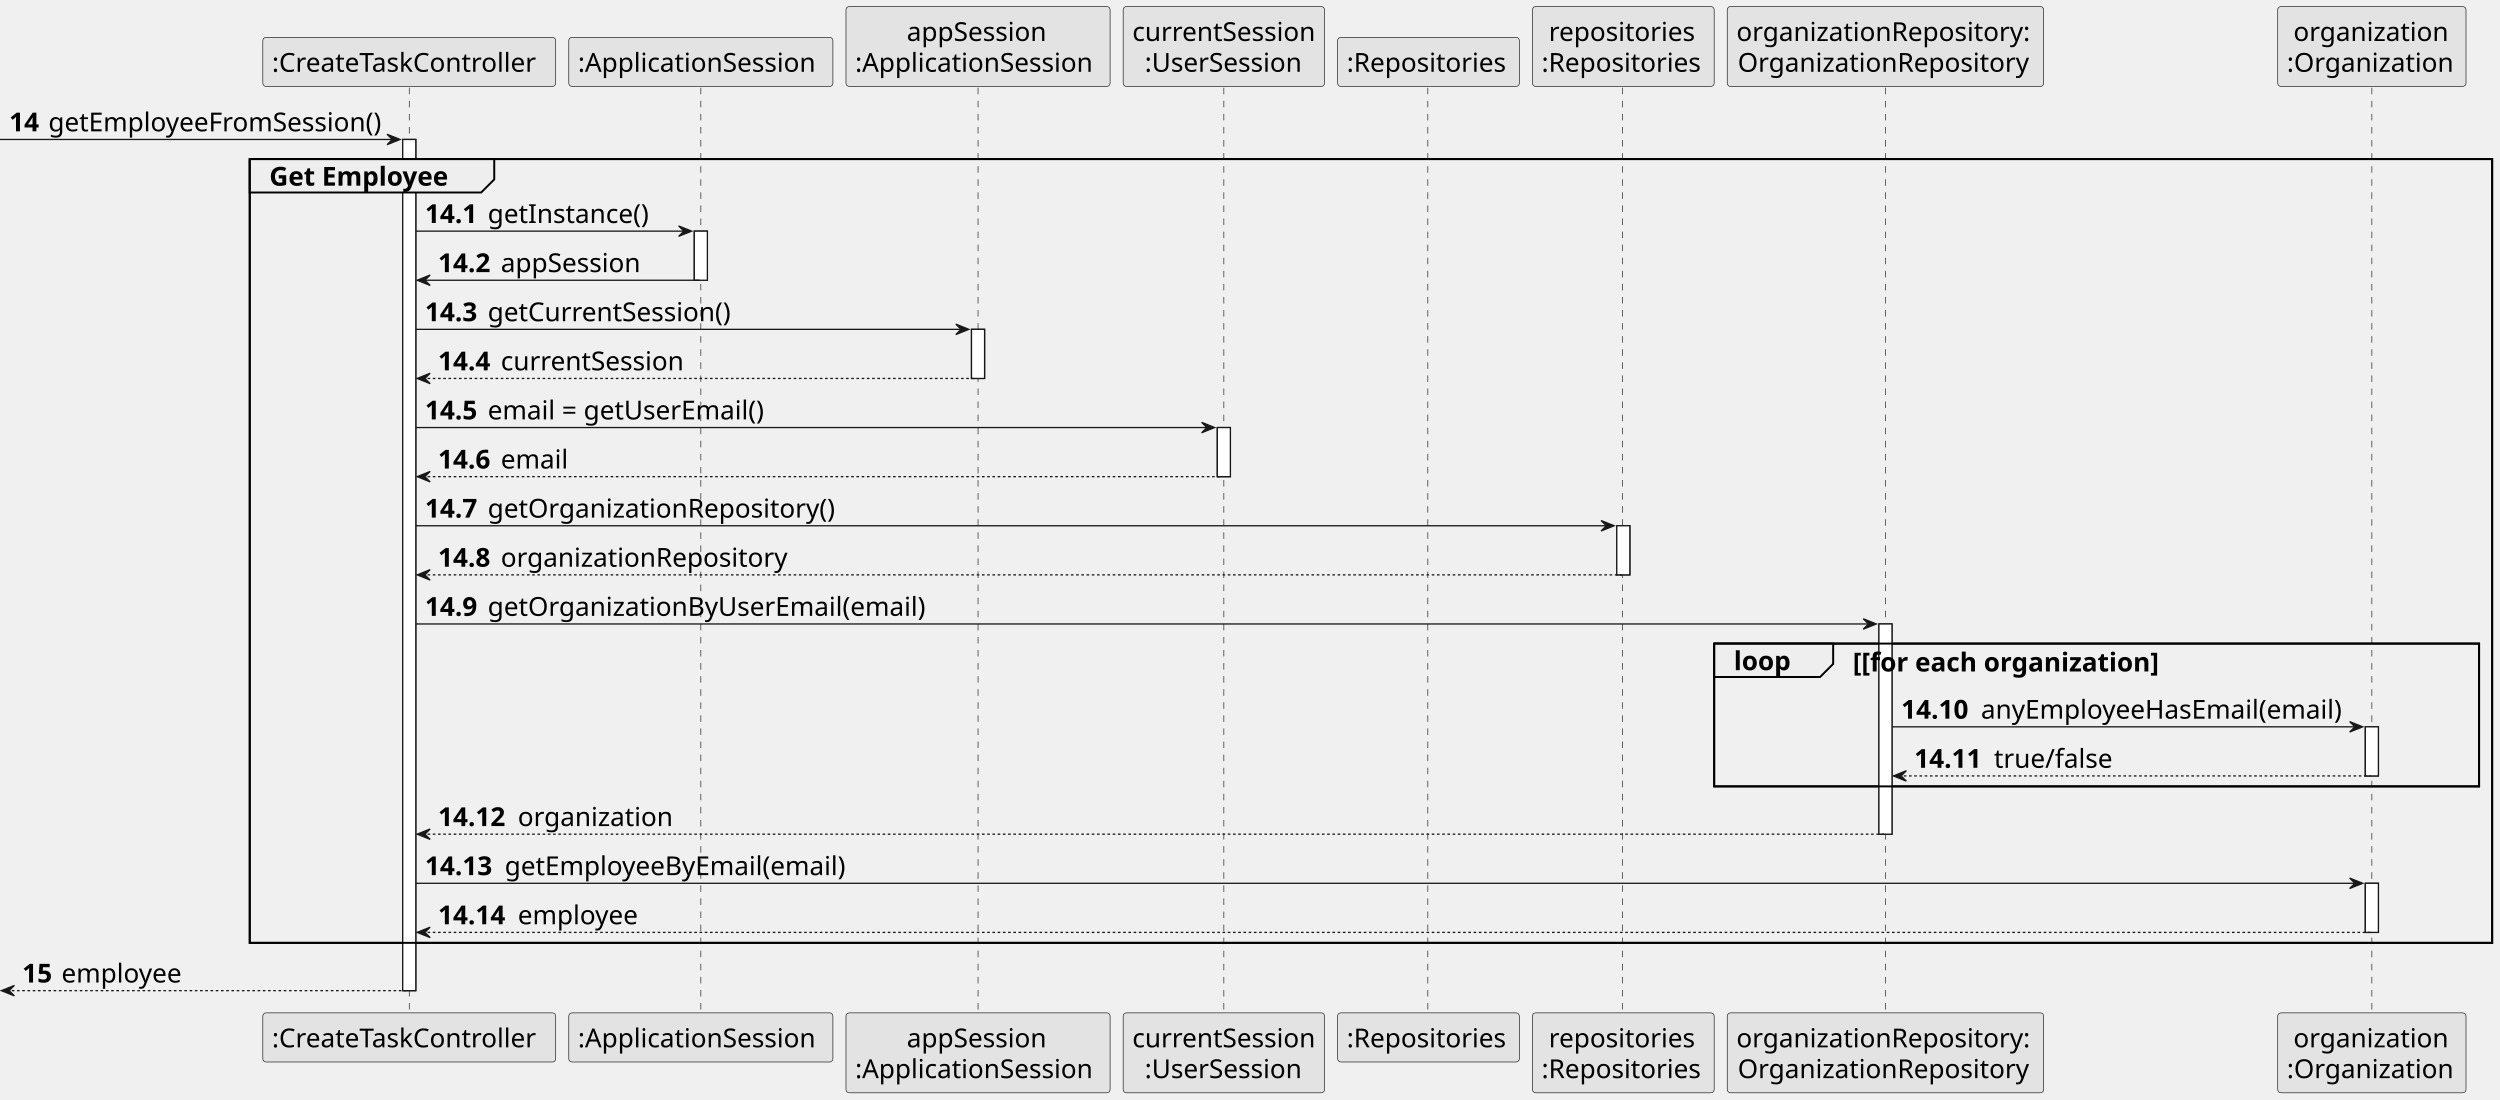
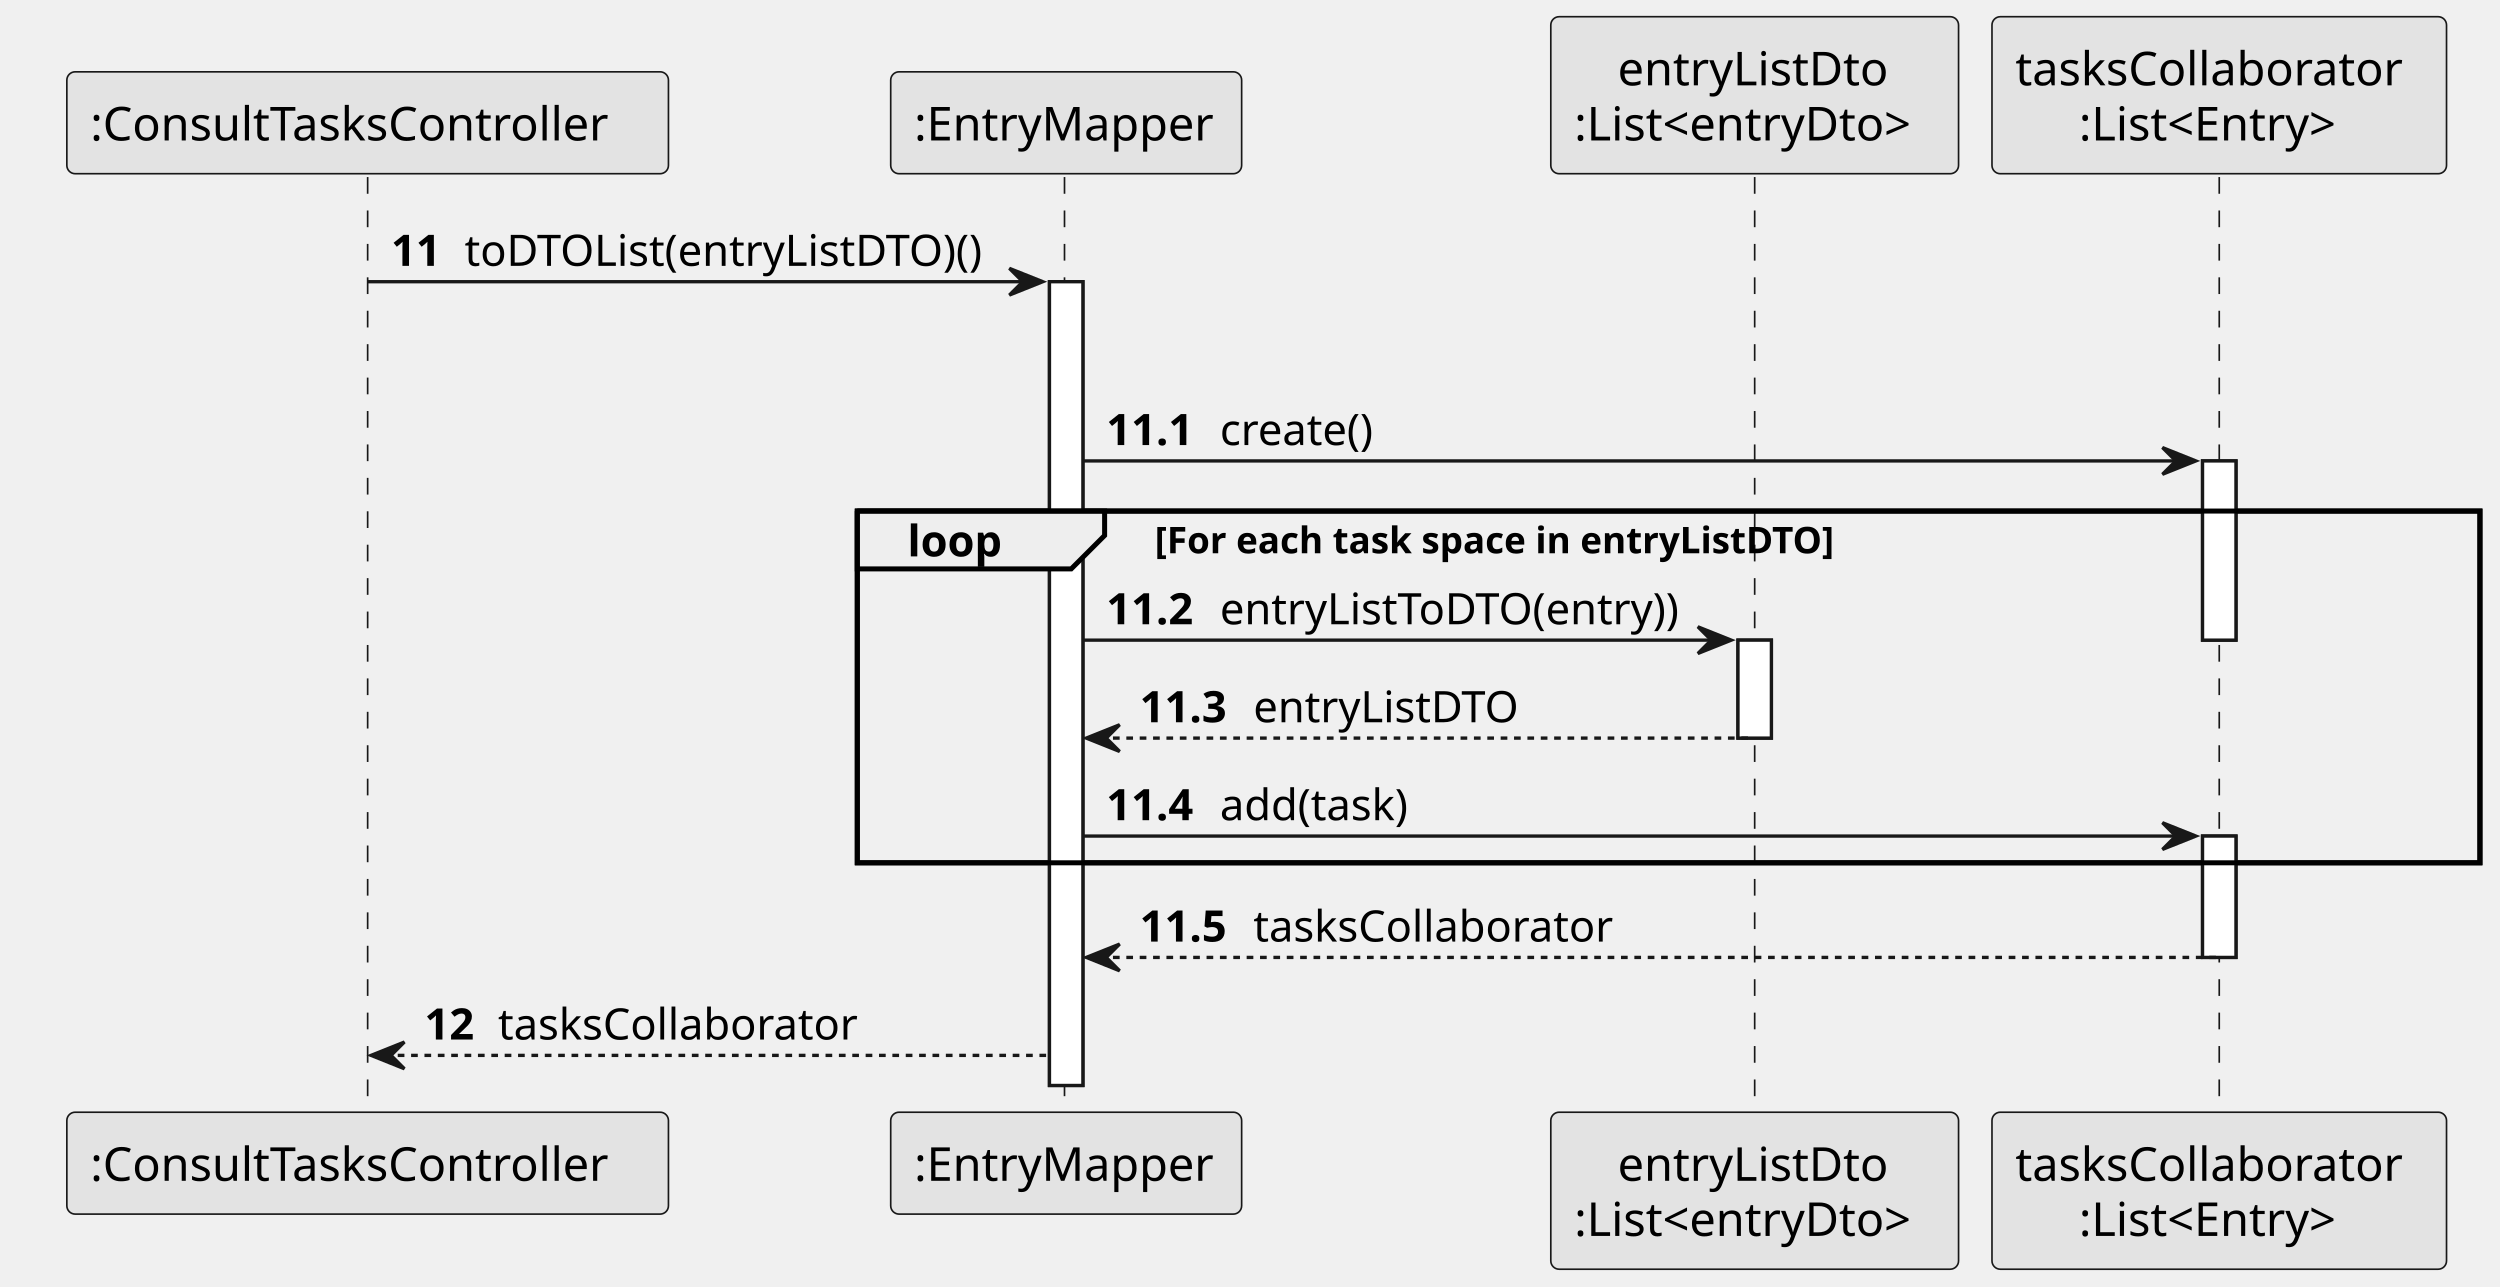
- <svg xmlns="http://www.w3.org/2000/svg" contentStyleType="text/css" height="841px" preserveAspectRatio="none" style="width:1912px;height:841px;background:#FFFFFF;" version="1.1" viewBox="0 0 1912 841" width="1912px" zoomAndPan="magnify">
+ <svg xmlns="http://www.w3.org/2000/svg" contentStyleType="text/css" height="385px" preserveAspectRatio="none" style="width:748px;height:385px;background:#FFFFFF;" version="1.1" viewBox="0 0 748 385" width="748px" zoomAndPan="magnify">
  <defs />
  <g>
-     <rect fill="#FFFFFF" height="650.984" style="stroke:#181818;stroke-width:1.0;" width="10" x="308" y="106.664" />
-     <rect fill="#FFFFFF" height="37.555" style="stroke:#181818;stroke-width:1.0;" width="10" x="531" y="176.773" />
-     <rect fill="#FFFFFF" height="37.555" style="stroke:#181818;stroke-width:1.0;" width="10" x="743" y="251.883" />
-     <rect fill="#FFFFFF" height="37.555" style="stroke:#181818;stroke-width:1.0;" width="10" x="931" y="326.992" />
-     <rect fill="#FFFFFF" height="37.555" style="stroke:#181818;stroke-width:1.0;" width="10" x="1236.5" y="402.102" />
-     <rect fill="#FFFFFF" height="160.773" style="stroke:#181818;stroke-width:1.0;" width="10" x="1437" y="477.211" />
-     <rect fill="#FFFFFF" height="37.555" style="stroke:#181818;stroke-width:1.0;" width="10" x="1809" y="555.875" />
-     <rect fill="#FFFFFF" height="37.555" style="stroke:#181818;stroke-width:1.0;" width="10" x="1809" y="675.539" />
-     <rect fill="none" height="599.43" style="stroke:#000000;stroke-width:1.5;" width="1715" x="191" y="121.664" />
-     <rect fill="none" height="109.219" style="stroke:#000000;stroke-width:1.5;" width="585" x="1311" y="492.211" />
-     <line style="stroke:#181818;stroke-width:0.5;stroke-dasharray:5.0,5.0;" x1="313" x2="313" y1="67.109" y2="775.648" />
-     <line style="stroke:#181818;stroke-width:0.5;stroke-dasharray:5.0,5.0;" x1="536" x2="536" y1="67.109" y2="775.648" />
-     <line style="stroke:#181818;stroke-width:0.5;stroke-dasharray:5.0,5.0;" x1="748" x2="748" y1="67.109" y2="775.648" />
-     <line style="stroke:#181818;stroke-width:0.5;stroke-dasharray:5.0,5.0;" x1="936" x2="936" y1="67.109" y2="775.648" />
-     <line style="stroke:#181818;stroke-width:0.5;stroke-dasharray:5.0,5.0;" x1="1092" x2="1092" y1="67.109" y2="775.648" />
-     <line style="stroke:#181818;stroke-width:0.5;stroke-dasharray:5.0,5.0;" x1="1241" x2="1241" y1="67.109" y2="775.648" />
-     <line style="stroke:#181818;stroke-width:0.5;stroke-dasharray:5.0,5.0;" x1="1442" x2="1442" y1="67.109" y2="775.648" />
-     <line style="stroke:#181818;stroke-width:0.5;stroke-dasharray:5.0,5.0;" x1="1814" x2="1814" y1="67.109" y2="775.648" />
-     <rect fill="#E3E3E3" height="37.555" rx="2.5" ry="2.5" style="stroke:#181818;stroke-width:0.5;" width="224" x="201" y="28.555" />
-     <text fill="#000000" font-family="sans-serif" font-size="20" lengthAdjust="spacing" textLength="210" x="208" y="54.891">:CreateTaskController</text>
-     <rect fill="#E3E3E3" height="37.555" rx="2.5" ry="2.5" style="stroke:#181818;stroke-width:0.5;" width="224" x="201" y="774.648" />
-     <text fill="#000000" font-family="sans-serif" font-size="20" lengthAdjust="spacing" textLength="210" x="208" y="800.984">:CreateTaskController</text>
-     <rect fill="#E3E3E3" height="37.555" rx="2.5" ry="2.5" style="stroke:#181818;stroke-width:0.5;" width="202" x="435" y="28.555" />
-     <text fill="#000000" font-family="sans-serif" font-size="20" lengthAdjust="spacing" textLength="188" x="442" y="54.891">:ApplicationSession</text>
-     <rect fill="#E3E3E3" height="37.555" rx="2.5" ry="2.5" style="stroke:#181818;stroke-width:0.5;" width="202" x="435" y="774.648" />
-     <text fill="#000000" font-family="sans-serif" font-size="20" lengthAdjust="spacing" textLength="188" x="442" y="800.984">:ApplicationSession</text>
-     <rect fill="#E3E3E3" height="61.109" rx="2.5" ry="2.5" style="stroke:#181818;stroke-width:0.5;" width="202" x="647" y="5" />
-     <text fill="#000000" font-family="sans-serif" font-size="20" lengthAdjust="spacing" textLength="109" x="693.5" y="31.336">appSession</text>
-     <text fill="#000000" font-family="sans-serif" font-size="20" lengthAdjust="spacing" textLength="188" x="654" y="54.891">:ApplicationSession</text>
-     <rect fill="#E3E3E3" height="61.109" rx="2.5" ry="2.5" style="stroke:#181818;stroke-width:0.5;" width="202" x="647" y="774.648" />
-     <text fill="#000000" font-family="sans-serif" font-size="20" lengthAdjust="spacing" textLength="109" x="693.5" y="800.984">appSession</text>
-     <text fill="#000000" font-family="sans-serif" font-size="20" lengthAdjust="spacing" textLength="188" x="654" y="824.539">:ApplicationSession</text>
-     <rect fill="#E3E3E3" height="61.109" rx="2.5" ry="2.5" style="stroke:#181818;stroke-width:0.5;" width="154" x="859" y="5" />
-     <text fill="#000000" font-family="sans-serif" font-size="20" lengthAdjust="spacing" textLength="140" x="866" y="31.336">currentSession</text>
-     <text fill="#000000" font-family="sans-serif" font-size="20" lengthAdjust="spacing" textLength="121" x="875.5" y="54.891">:UserSession</text>
-     <rect fill="#E3E3E3" height="61.109" rx="2.5" ry="2.5" style="stroke:#181818;stroke-width:0.5;" width="154" x="859" y="774.648" />
-     <text fill="#000000" font-family="sans-serif" font-size="20" lengthAdjust="spacing" textLength="140" x="866" y="800.984">currentSession</text>
-     <text fill="#000000" font-family="sans-serif" font-size="20" lengthAdjust="spacing" textLength="121" x="875.5" y="824.539">:UserSession</text>
-     <rect fill="#E3E3E3" height="37.555" rx="2.5" ry="2.5" style="stroke:#181818;stroke-width:0.5;" width="139" x="1023" y="28.555" />
-     <text fill="#000000" font-family="sans-serif" font-size="20" lengthAdjust="spacing" textLength="125" x="1030" y="54.891">:Repositories</text>
-     <rect fill="#E3E3E3" height="37.555" rx="2.5" ry="2.5" style="stroke:#181818;stroke-width:0.5;" width="139" x="1023" y="774.648" />
-     <text fill="#000000" font-family="sans-serif" font-size="20" lengthAdjust="spacing" textLength="125" x="1030" y="800.984">:Repositories</text>
-     <rect fill="#E3E3E3" height="61.109" rx="2.5" ry="2.5" style="stroke:#181818;stroke-width:0.5;" width="139" x="1172" y="5" />
-     <text fill="#000000" font-family="sans-serif" font-size="20" lengthAdjust="spacing" textLength="114" x="1184.5" y="31.336">repositories</text>
-     <text fill="#000000" font-family="sans-serif" font-size="20" lengthAdjust="spacing" textLength="125" x="1179" y="54.891">:Repositories</text>
-     <rect fill="#E3E3E3" height="61.109" rx="2.5" ry="2.5" style="stroke:#181818;stroke-width:0.5;" width="139" x="1172" y="774.648" />
-     <text fill="#000000" font-family="sans-serif" font-size="20" lengthAdjust="spacing" textLength="114" x="1184.5" y="800.984">repositories</text>
-     <text fill="#000000" font-family="sans-serif" font-size="20" lengthAdjust="spacing" textLength="125" x="1179" y="824.539">:Repositories</text>
-     <rect fill="#E3E3E3" height="61.109" rx="2.5" ry="2.5" style="stroke:#181818;stroke-width:0.5;" width="242" x="1321" y="5" />
-     <text fill="#000000" font-family="sans-serif" font-size="20" lengthAdjust="spacing" textLength="228" x="1328" y="31.336">organizationRepository:</text>
-     <text fill="#000000" font-family="sans-serif" font-size="20" lengthAdjust="spacing" textLength="226" x="1329" y="54.891">OrganizationRepository</text>
-     <rect fill="#E3E3E3" height="61.109" rx="2.5" ry="2.5" style="stroke:#181818;stroke-width:0.5;" width="242" x="1321" y="774.648" />
-     <text fill="#000000" font-family="sans-serif" font-size="20" lengthAdjust="spacing" textLength="228" x="1328" y="800.984">organizationRepository:</text>
-     <text fill="#000000" font-family="sans-serif" font-size="20" lengthAdjust="spacing" textLength="226" x="1329" y="824.539">OrganizationRepository</text>
-     <rect fill="#E3E3E3" height="61.109" rx="2.5" ry="2.5" style="stroke:#181818;stroke-width:0.5;" width="144" x="1742" y="5" />
-     <text fill="#000000" font-family="sans-serif" font-size="20" lengthAdjust="spacing" textLength="120" x="1754" y="31.336">organization</text>
-     <text fill="#000000" font-family="sans-serif" font-size="20" lengthAdjust="spacing" textLength="130" x="1749" y="54.891">:Organization</text>
-     <rect fill="#E3E3E3" height="61.109" rx="2.5" ry="2.5" style="stroke:#181818;stroke-width:0.5;" width="144" x="1742" y="774.648" />
-     <text fill="#000000" font-family="sans-serif" font-size="20" lengthAdjust="spacing" textLength="120" x="1754" y="800.984">organization</text>
-     <text fill="#000000" font-family="sans-serif" font-size="20" lengthAdjust="spacing" textLength="130" x="1749" y="824.539">:Organization</text>
-     <rect fill="#FFFFFF" height="650.984" style="stroke:#181818;stroke-width:1.0;" width="10" x="308" y="106.664" />
-     <rect fill="#FFFFFF" height="37.555" style="stroke:#181818;stroke-width:1.0;" width="10" x="531" y="176.773" />
-     <rect fill="#FFFFFF" height="37.555" style="stroke:#181818;stroke-width:1.0;" width="10" x="743" y="251.883" />
-     <rect fill="#FFFFFF" height="37.555" style="stroke:#181818;stroke-width:1.0;" width="10" x="931" y="326.992" />
-     <rect fill="#FFFFFF" height="37.555" style="stroke:#181818;stroke-width:1.0;" width="10" x="1236.5" y="402.102" />
-     <rect fill="#FFFFFF" height="160.773" style="stroke:#181818;stroke-width:1.0;" width="10" x="1437" y="477.211" />
-     <rect fill="#FFFFFF" height="37.555" style="stroke:#181818;stroke-width:1.0;" width="10" x="1809" y="555.875" />
-     <rect fill="#FFFFFF" height="37.555" style="stroke:#181818;stroke-width:1.0;" width="10" x="1809" y="675.539" />
-     <polygon fill="#181818" points="296,102.664,306,106.664,296,110.664,300,106.664" style="stroke:#181818;stroke-width:1.0;" />
-     <line style="stroke:#181818;stroke-width:1.0;" x1="0" x2="302" y1="106.664" y2="106.664" />
-     <text fill="#000000" font-family="sans-serif" font-size="20" font-weight="bold" lengthAdjust="spacing" textLength="26" x="7" y="100.445">14</text>
-     <text fill="#000000" font-family="sans-serif" font-size="20" lengthAdjust="spacing" textLength="259" x="37" y="100.445">getEmployeeFromSession()</text>
-     <path d="M191,121.664 L378,121.664 L378,137.219 L368,147.219 L191,147.219 L191,121.664 " fill="#EEEEEE" style="stroke:#000000;stroke-width:1.5;" />
-     <rect fill="none" height="599.43" style="stroke:#000000;stroke-width:1.5;" width="1715" x="191" y="121.664" />
-     <text fill="#000000" font-family="sans-serif" font-size="20" font-weight="bold" lengthAdjust="spacing" textLength="142" x="206" y="142">Get Employee</text>
-     <polygon fill="#181818" points="519,172.773,529,176.773,519,180.773,523,176.773" style="stroke:#181818;stroke-width:1.0;" />
-     <line style="stroke:#181818;stroke-width:1.0;" x1="318" x2="525" y1="176.773" y2="176.773" />
-     <text fill="#000000" font-family="sans-serif" font-size="20" font-weight="bold" lengthAdjust="spacing" textLength="44" x="325" y="170.555">14.1</text>
-     <text fill="#000000" font-family="sans-serif" font-size="20" lengthAdjust="spacing" textLength="123" x="373" y="170.555">getInstance()</text>
-     <polygon fill="#181818" points="329,210.328,319,214.328,329,218.328,325,214.328" style="stroke:#181818;stroke-width:1.0;" />
-     <line style="stroke:#181818;stroke-width:1.0;" x1="323" x2="535" y1="214.328" y2="214.328" />
-     <text fill="#000000" font-family="sans-serif" font-size="20" font-weight="bold" lengthAdjust="spacing" textLength="44" x="335" y="208.109">14.2</text>
-     <text fill="#000000" font-family="sans-serif" font-size="20" lengthAdjust="spacing" textLength="109" x="383" y="208.109">appSession</text>
-     <polygon fill="#181818" points="731,247.883,741,251.883,731,255.883,735,251.883" style="stroke:#181818;stroke-width:1.0;" />
-     <line style="stroke:#181818;stroke-width:1.0;" x1="318" x2="737" y1="251.883" y2="251.883" />
-     <text fill="#000000" font-family="sans-serif" font-size="20" font-weight="bold" lengthAdjust="spacing" textLength="44" x="325" y="245.664">14.3</text>
-     <text fill="#000000" font-family="sans-serif" font-size="20" lengthAdjust="spacing" textLength="188" x="373" y="245.664">getCurrentSession()</text>
-     <polygon fill="#181818" points="329,285.438,319,289.438,329,293.438,325,289.438" style="stroke:#181818;stroke-width:1.0;" />
-     <line style="stroke:#181818;stroke-width:1.0;stroke-dasharray:2.0,2.0;" x1="323" x2="747" y1="289.438" y2="289.438" />
-     <text fill="#000000" font-family="sans-serif" font-size="20" font-weight="bold" lengthAdjust="spacing" textLength="44" x="335" y="283.219">14.4</text>
-     <text fill="#000000" font-family="sans-serif" font-size="20" lengthAdjust="spacing" textLength="140" x="383" y="283.219">currentSession</text>
-     <polygon fill="#181818" points="919,322.992,929,326.992,919,330.992,923,326.992" style="stroke:#181818;stroke-width:1.0;" />
-     <line style="stroke:#181818;stroke-width:1.0;" x1="318" x2="925" y1="326.992" y2="326.992" />
-     <text fill="#000000" font-family="sans-serif" font-size="20" font-weight="bold" lengthAdjust="spacing" textLength="44" x="325" y="320.773">14.5</text>
-     <text fill="#000000" font-family="sans-serif" font-size="20" lengthAdjust="spacing" textLength="221" x="373" y="320.773">email = getUserEmail()</text>
-     <polygon fill="#181818" points="329,360.547,319,364.547,329,368.547,325,364.547" style="stroke:#181818;stroke-width:1.0;" />
-     <line style="stroke:#181818;stroke-width:1.0;stroke-dasharray:2.0,2.0;" x1="323" x2="935" y1="364.547" y2="364.547" />
-     <text fill="#000000" font-family="sans-serif" font-size="20" font-weight="bold" lengthAdjust="spacing" textLength="44" x="335" y="358.328">14.6</text>
-     <text fill="#000000" font-family="sans-serif" font-size="20" lengthAdjust="spacing" textLength="53" x="383" y="358.328">email</text>
-     <polygon fill="#181818" points="1224.5,398.102,1234.5,402.102,1224.5,406.102,1228.5,402.102" style="stroke:#181818;stroke-width:1.0;" />
-     <line style="stroke:#181818;stroke-width:1.0;" x1="318" x2="1230.5" y1="402.102" y2="402.102" />
-     <text fill="#000000" font-family="sans-serif" font-size="20" font-weight="bold" lengthAdjust="spacing" textLength="44" x="325" y="395.883">14.7</text>
-     <text fill="#000000" font-family="sans-serif" font-size="20" lengthAdjust="spacing" textLength="270" x="373" y="395.883">getOrganizationRepository()</text>
-     <polygon fill="#181818" points="329,435.656,319,439.656,329,443.656,325,439.656" style="stroke:#181818;stroke-width:1.0;" />
-     <line style="stroke:#181818;stroke-width:1.0;stroke-dasharray:2.0,2.0;" x1="323" x2="1240.5" y1="439.656" y2="439.656" />
-     <text fill="#000000" font-family="sans-serif" font-size="20" font-weight="bold" lengthAdjust="spacing" textLength="44" x="335" y="433.438">14.8</text>
-     <text fill="#000000" font-family="sans-serif" font-size="20" lengthAdjust="spacing" textLength="222" x="383" y="433.438">organizationRepository</text>
-     <polygon fill="#181818" points="1425,473.211,1435,477.211,1425,481.211,1429,477.211" style="stroke:#181818;stroke-width:1.0;" />
-     <line style="stroke:#181818;stroke-width:1.0;" x1="318" x2="1431" y1="477.211" y2="477.211" />
-     <text fill="#000000" font-family="sans-serif" font-size="20" font-weight="bold" lengthAdjust="spacing" textLength="44" x="325" y="470.992">14.9</text>
-     <text fill="#000000" font-family="sans-serif" font-size="20" lengthAdjust="spacing" textLength="339" x="373" y="470.992">getOrganizationByUserEmail(email)</text>
-     <path d="M1311,492.211 L1402,492.211 L1402,507.766 L1392,517.766 L1311,517.766 L1311,492.211 " fill="#EEEEEE" style="stroke:#000000;stroke-width:1.5;" />
-     <rect fill="none" height="109.219" style="stroke:#000000;stroke-width:1.5;" width="585" x="1311" y="492.211" />
-     <text fill="#000000" font-family="sans-serif" font-size="20" font-weight="bold" lengthAdjust="spacing" textLength="46" x="1326" y="512.547">loop</text>
-     <text fill="#000000" font-family="sans-serif" font-size="20" font-weight="bold" lengthAdjust="spacing" textLength="245" x="1417" y="513.547">[[for each organization]</text>
-     <polygon fill="#181818" points="1797,551.875,1807,555.875,1797,559.875,1801,555.875" style="stroke:#181818;stroke-width:1.0;" />
-     <line style="stroke:#181818;stroke-width:1.0;" x1="1447" x2="1803" y1="555.875" y2="555.875" />
-     <text fill="#000000" font-family="sans-serif" font-size="20" font-weight="bold" lengthAdjust="spacing" textLength="57" x="1454" y="549.656">14.10</text>
-     <text fill="#000000" font-family="sans-serif" font-size="20" lengthAdjust="spacing" textLength="282" x="1515" y="549.656">anyEmployeeHasEmail(email)</text>
-     <polygon fill="#181818" points="1458,589.43,1448,593.43,1458,597.43,1454,593.43" style="stroke:#181818;stroke-width:1.0;" />
-     <line style="stroke:#181818;stroke-width:1.0;stroke-dasharray:2.0,2.0;" x1="1452" x2="1813" y1="593.43" y2="593.43" />
-     <text fill="#000000" font-family="sans-serif" font-size="20" font-weight="bold" lengthAdjust="spacing" textLength="57" x="1464" y="587.211">14.11</text>
-     <text fill="#000000" font-family="sans-serif" font-size="20" lengthAdjust="spacing" textLength="93" x="1525" y="587.211">true/false</text>
-     <polygon fill="#181818" points="329,633.984,319,637.984,329,641.984,325,637.984" style="stroke:#181818;stroke-width:1.0;" />
-     <line style="stroke:#181818;stroke-width:1.0;stroke-dasharray:2.0,2.0;" x1="323" x2="1441" y1="637.984" y2="637.984" />
-     <text fill="#000000" font-family="sans-serif" font-size="20" font-weight="bold" lengthAdjust="spacing" textLength="57" x="335" y="631.766">14.12</text>
-     <text fill="#000000" font-family="sans-serif" font-size="20" lengthAdjust="spacing" textLength="120" x="396" y="631.766">organization</text>
-     <polygon fill="#181818" points="1797,671.539,1807,675.539,1797,679.539,1801,675.539" style="stroke:#181818;stroke-width:1.0;" />
-     <line style="stroke:#181818;stroke-width:1.0;" x1="318" x2="1803" y1="675.539" y2="675.539" />
-     <text fill="#000000" font-family="sans-serif" font-size="20" font-weight="bold" lengthAdjust="spacing" textLength="57" x="325" y="669.32">14.13</text>
-     <text fill="#000000" font-family="sans-serif" font-size="20" lengthAdjust="spacing" textLength="265" x="386" y="669.32">getEmployeeByEmail(email)</text>
-     <polygon fill="#181818" points="329,709.094,319,713.094,329,717.094,325,713.094" style="stroke:#181818;stroke-width:1.0;" />
-     <line style="stroke:#181818;stroke-width:1.0;stroke-dasharray:2.0,2.0;" x1="323" x2="1813" y1="713.094" y2="713.094" />
-     <text fill="#000000" font-family="sans-serif" font-size="20" font-weight="bold" lengthAdjust="spacing" textLength="57" x="335" y="706.875">14.14</text>
-     <text fill="#000000" font-family="sans-serif" font-size="20" lengthAdjust="spacing" textLength="93" x="396" y="706.875">employee</text>
-     <polygon fill="#181818" points="11,753.648,1,757.648,11,761.648,7,757.648" style="stroke:#181818;stroke-width:1.0;" />
-     <line style="stroke:#181818;stroke-width:1.0;stroke-dasharray:2.0,2.0;" x1="5" x2="312" y1="757.648" y2="757.648" />
-     <text fill="#000000" font-family="sans-serif" font-size="20" font-weight="bold" lengthAdjust="spacing" textLength="26" x="17" y="751.43">15</text>
-     <text fill="#000000" font-family="sans-serif" font-size="20" lengthAdjust="spacing" textLength="93" x="47" y="751.43">employee</text>
+     <rect fill="#FFFFFF" height="240.484" style="stroke:#181818;stroke-width:1.0;" width="10" x="314" y="84.287" />
+     <rect fill="#FFFFFF" height="29.311" style="stroke:#181818;stroke-width:1.0;" width="10" x="520" y="191.529" />
+     <rect fill="#FFFFFF" height="53.621" style="stroke:#181818;stroke-width:1.0;" width="10" x="659" y="137.908" />
+     <rect fill="#FFFFFF" height="36.31" style="stroke:#181818;stroke-width:1.0;" width="10" x="659" y="250.15" />
+     <rect fill="none" height="105.242" style="stroke:#000000;stroke-width:1.5;" width="485.5" x="256.5" y="152.908" />
+     <line style="stroke:#181818;stroke-width:0.5;stroke-dasharray:5.0,5.0;" x1="110" x2="110" y1="52.977" y2="333.772" />
+     <line style="stroke:#181818;stroke-width:0.5;stroke-dasharray:5.0,5.0;" x1="318.5" x2="318.5" y1="52.977" y2="333.772" />
+     <line style="stroke:#181818;stroke-width:0.5;stroke-dasharray:5.0,5.0;" x1="525" x2="525" y1="52.977" y2="333.772" />
+     <line style="stroke:#181818;stroke-width:0.5;stroke-dasharray:5.0,5.0;" x1="664" x2="664" y1="52.977" y2="333.772" />
+     <rect fill="#E3E3E3" height="30.488" rx="2.5" ry="2.5" style="stroke:#181818;stroke-width:0.5;" width="180" x="20" y="21.488" />
+     <text fill="#000000" font-family="sans-serif" font-size="14" lengthAdjust="spacing" textLength="166" x="27" y="42.023">:ConsultTasksController</text>
+     <rect fill="#E3E3E3" height="30.488" rx="2.5" ry="2.5" style="stroke:#181818;stroke-width:0.5;" width="180" x="20" y="332.772" />
+     <text fill="#000000" font-family="sans-serif" font-size="14" lengthAdjust="spacing" textLength="166" x="27" y="353.307">:ConsultTasksController</text>
+     <rect fill="#E3E3E3" height="30.488" rx="2.5" ry="2.5" style="stroke:#181818;stroke-width:0.5;" width="105" x="266.5" y="21.488" />
+     <text fill="#000000" font-family="sans-serif" font-size="14" lengthAdjust="spacing" textLength="91" x="273.5" y="42.023">:EntryMapper</text>
+     <rect fill="#E3E3E3" height="30.488" rx="2.5" ry="2.5" style="stroke:#181818;stroke-width:0.5;" width="105" x="266.5" y="332.772" />
+     <text fill="#000000" font-family="sans-serif" font-size="14" lengthAdjust="spacing" textLength="91" x="273.5" y="353.307">:EntryMapper</text>
+     <rect fill="#E3E3E3" height="46.977" rx="2.5" ry="2.5" style="stroke:#181818;stroke-width:0.5;" width="122" x="464" y="5" />
+     <text fill="#000000" font-family="sans-serif" font-size="14" lengthAdjust="spacing" textLength="82" x="484" y="25.535">entryListDto</text>
+     <text fill="#000000" font-family="sans-serif" font-size="14" lengthAdjust="spacing" textLength="108" x="471" y="42.023">:List&lt;entryDto&gt;</text>
+     <rect fill="#E3E3E3" height="46.977" rx="2.5" ry="2.5" style="stroke:#181818;stroke-width:0.5;" width="122" x="464" y="332.772" />
+     <text fill="#000000" font-family="sans-serif" font-size="14" lengthAdjust="spacing" textLength="82" x="484" y="353.307">entryListDto</text>
+     <text fill="#000000" font-family="sans-serif" font-size="14" lengthAdjust="spacing" textLength="108" x="471" y="369.795">:List&lt;entryDto&gt;</text>
+     <rect fill="#E3E3E3" height="46.977" rx="2.5" ry="2.5" style="stroke:#181818;stroke-width:0.5;" width="136" x="596" y="5" />
+     <text fill="#000000" font-family="sans-serif" font-size="14" lengthAdjust="spacing" textLength="122" x="603" y="25.535">tasksCollaborator</text>
+     <text fill="#000000" font-family="sans-serif" font-size="14" lengthAdjust="spacing" textLength="84" x="622" y="42.023">:List&lt;Entry&gt;</text>
+     <rect fill="#E3E3E3" height="46.977" rx="2.5" ry="2.5" style="stroke:#181818;stroke-width:0.5;" width="136" x="596" y="332.772" />
+     <text fill="#000000" font-family="sans-serif" font-size="14" lengthAdjust="spacing" textLength="122" x="603" y="353.307">tasksCollaborator</text>
+     <text fill="#000000" font-family="sans-serif" font-size="14" lengthAdjust="spacing" textLength="84" x="622" y="369.795">:List&lt;Entry&gt;</text>
+     <rect fill="#FFFFFF" height="240.484" style="stroke:#181818;stroke-width:1.0;" width="10" x="314" y="84.287" />
+     <rect fill="#FFFFFF" height="29.311" style="stroke:#181818;stroke-width:1.0;" width="10" x="520" y="191.529" />
+     <rect fill="#FFFFFF" height="53.621" style="stroke:#181818;stroke-width:1.0;" width="10" x="659" y="137.908" />
+     <rect fill="#FFFFFF" height="36.31" style="stroke:#181818;stroke-width:1.0;" width="10" x="659" y="250.15" />
+     <polygon fill="#181818" points="302,80.287,312,84.287,302,88.287,306,84.287" style="stroke:#181818;stroke-width:1.0;" />
+     <line style="stroke:#181818;stroke-width:1.0;" x1="110" x2="308" y1="84.287" y2="84.287" />
+     <text fill="#000000" font-family="sans-serif" font-size="13" font-weight="bold" lengthAdjust="spacing" textLength="18" x="117" y="79.545">11</text>
+     <text fill="#000000" font-family="sans-serif" font-size="13" lengthAdjust="spacing" textLength="163" x="139" y="79.545">toDTOList(entryListDTO)()</text>
+     <polygon fill="#181818" points="647,133.908,657,137.908,647,141.908,651,137.908" style="stroke:#181818;stroke-width:1.0;" />
+     <line style="stroke:#181818;stroke-width:1.0;" x1="324" x2="653" y1="137.908" y2="137.908" />
+     <text fill="#000000" font-family="sans-serif" font-size="13" font-weight="bold" lengthAdjust="spacing" textLength="30" x="331" y="133.166">11.1</text>
+     <text fill="#000000" font-family="sans-serif" font-size="13" lengthAdjust="spacing" textLength="46" x="365" y="133.166">create()</text>
+     <path d="M256.5,152.908 L330.5,152.908 L330.5,160.219 L320.5,170.219 L256.5,170.219 L256.5,152.908 " fill="#EEEEEE" style="stroke:#000000;stroke-width:1.5;" />
+     <rect fill="none" height="105.242" style="stroke:#000000;stroke-width:1.5;" width="485.5" x="256.5" y="152.908" />
+     <text fill="#000000" font-family="sans-serif" font-size="13" font-weight="bold" lengthAdjust="spacing" textLength="29" x="271.5" y="166.477">loop</text>
+     <text fill="#000000" font-family="sans-serif" font-size="11" font-weight="bold" lengthAdjust="spacing" textLength="210" x="345.5" y="165.543">[For each task space in entryListDTO]</text>
+     <polygon fill="#181818" points="508,187.529,518,191.529,508,195.529,512,191.529" style="stroke:#181818;stroke-width:1.0;" />
+     <line style="stroke:#181818;stroke-width:1.0;" x1="324" x2="514" y1="191.529" y2="191.529" />
+     <text fill="#000000" font-family="sans-serif" font-size="13" font-weight="bold" lengthAdjust="spacing" textLength="30" x="331" y="186.787">11.2</text>
+     <text fill="#000000" font-family="sans-serif" font-size="13" lengthAdjust="spacing" textLength="143" x="365" y="186.787">entryListToDTO(entry))</text>
+     <polygon fill="#181818" points="335,216.84,325,220.84,335,224.84,331,220.84" style="stroke:#181818;stroke-width:1.0;" />
+     <line style="stroke:#181818;stroke-width:1.0;stroke-dasharray:2.0,2.0;" x1="329" x2="524" y1="220.84" y2="220.84" />
+     <text fill="#000000" font-family="sans-serif" font-size="13" font-weight="bold" lengthAdjust="spacing" textLength="30" x="341" y="216.098">11.3</text>
+     <text fill="#000000" font-family="sans-serif" font-size="13" lengthAdjust="spacing" textLength="83" x="375" y="216.098">entryListDTO</text>
+     <polygon fill="#181818" points="647,246.15,657,250.15,647,254.15,651,250.15" style="stroke:#181818;stroke-width:1.0;" />
+     <line style="stroke:#181818;stroke-width:1.0;" x1="324" x2="653" y1="250.15" y2="250.15" />
+     <text fill="#000000" font-family="sans-serif" font-size="13" font-weight="bold" lengthAdjust="spacing" textLength="30" x="331" y="245.408">11.4</text>
+     <text fill="#000000" font-family="sans-serif" font-size="13" lengthAdjust="spacing" textLength="58" x="365" y="245.408">add(task)</text>
+     <polygon fill="#181818" points="335,282.461,325,286.461,335,290.461,331,286.461" style="stroke:#181818;stroke-width:1.0;" />
+     <line style="stroke:#181818;stroke-width:1.0;stroke-dasharray:2.0,2.0;" x1="329" x2="663" y1="286.461" y2="286.461" />
+     <text fill="#000000" font-family="sans-serif" font-size="13" font-weight="bold" lengthAdjust="spacing" textLength="30" x="341" y="281.719">11.5</text>
+     <text fill="#000000" font-family="sans-serif" font-size="13" lengthAdjust="spacing" textLength="112" x="375" y="281.719">tasksCollaborator</text>
+     <polygon fill="#181818" points="121,311.772,111,315.772,121,319.772,117,315.772" style="stroke:#181818;stroke-width:1.0;" />
+     <line style="stroke:#181818;stroke-width:1.0;stroke-dasharray:2.0,2.0;" x1="115" x2="313" y1="315.772" y2="315.772" />
+     <text fill="#000000" font-family="sans-serif" font-size="13" font-weight="bold" lengthAdjust="spacing" textLength="18" x="127" y="311.029">12</text>
+     <text fill="#000000" font-family="sans-serif" font-size="13" lengthAdjust="spacing" textLength="112" x="149" y="311.029">tasksCollaborator</text>
  </g>
</svg>
